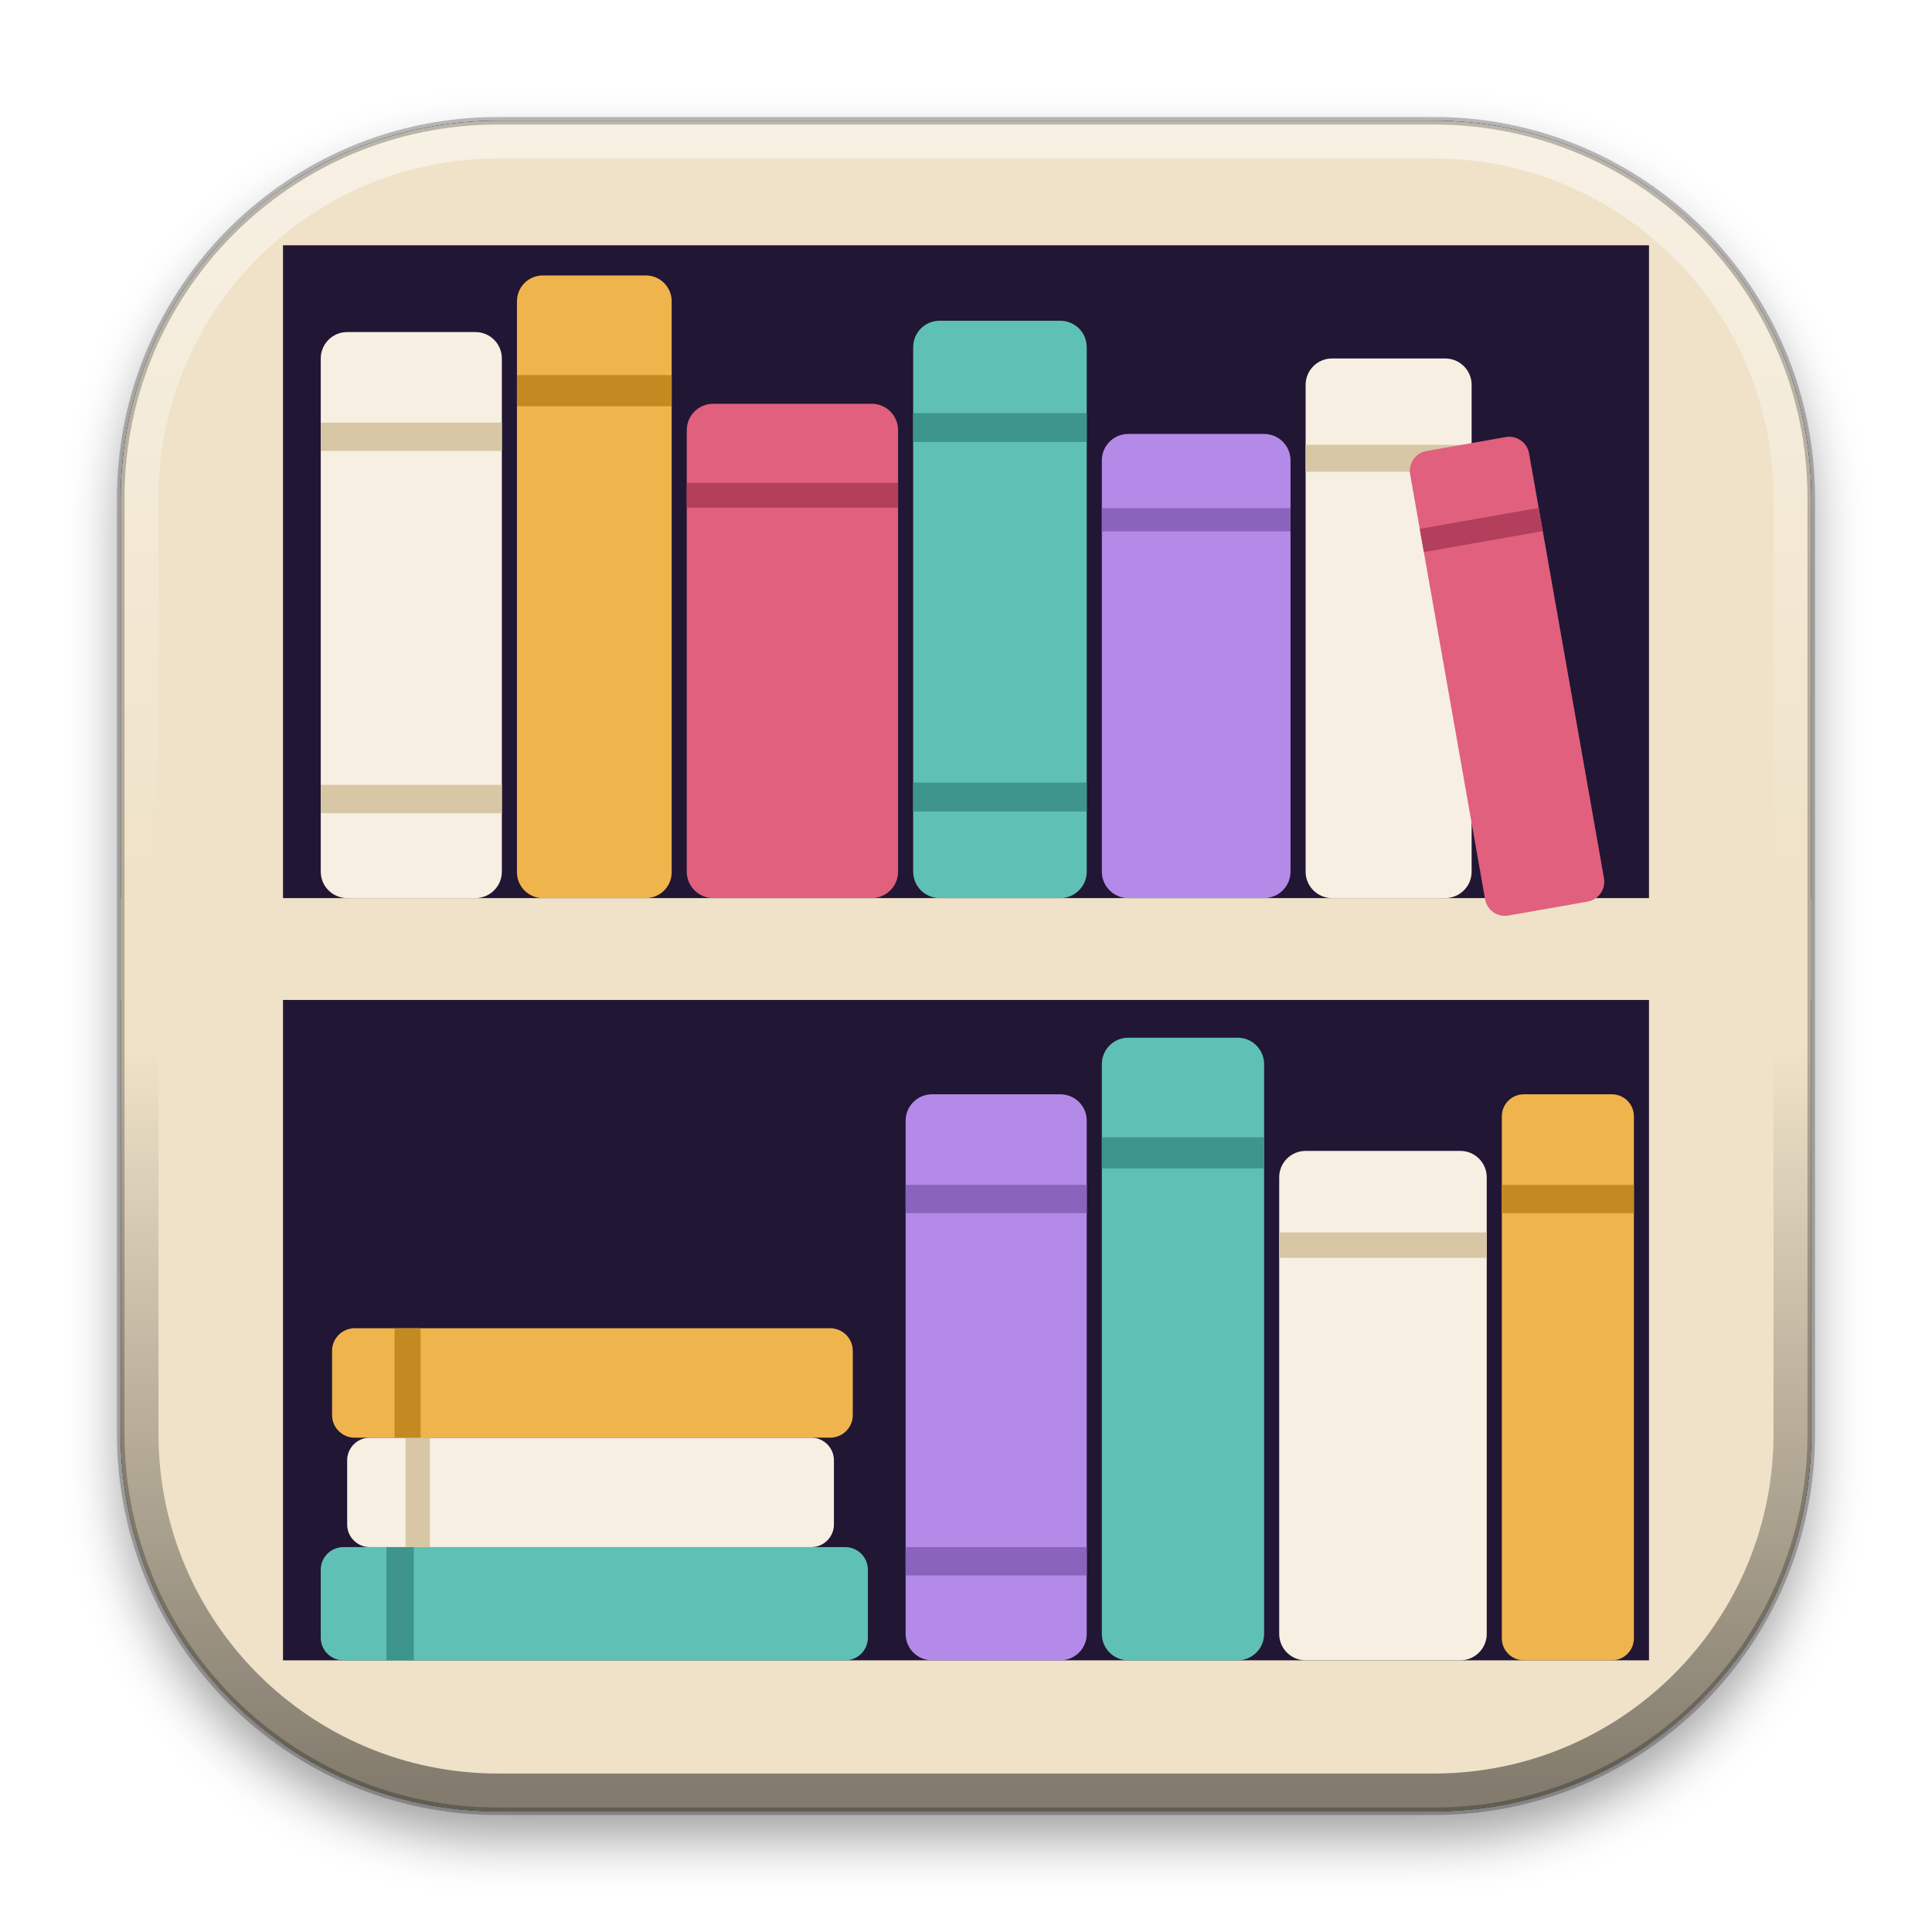
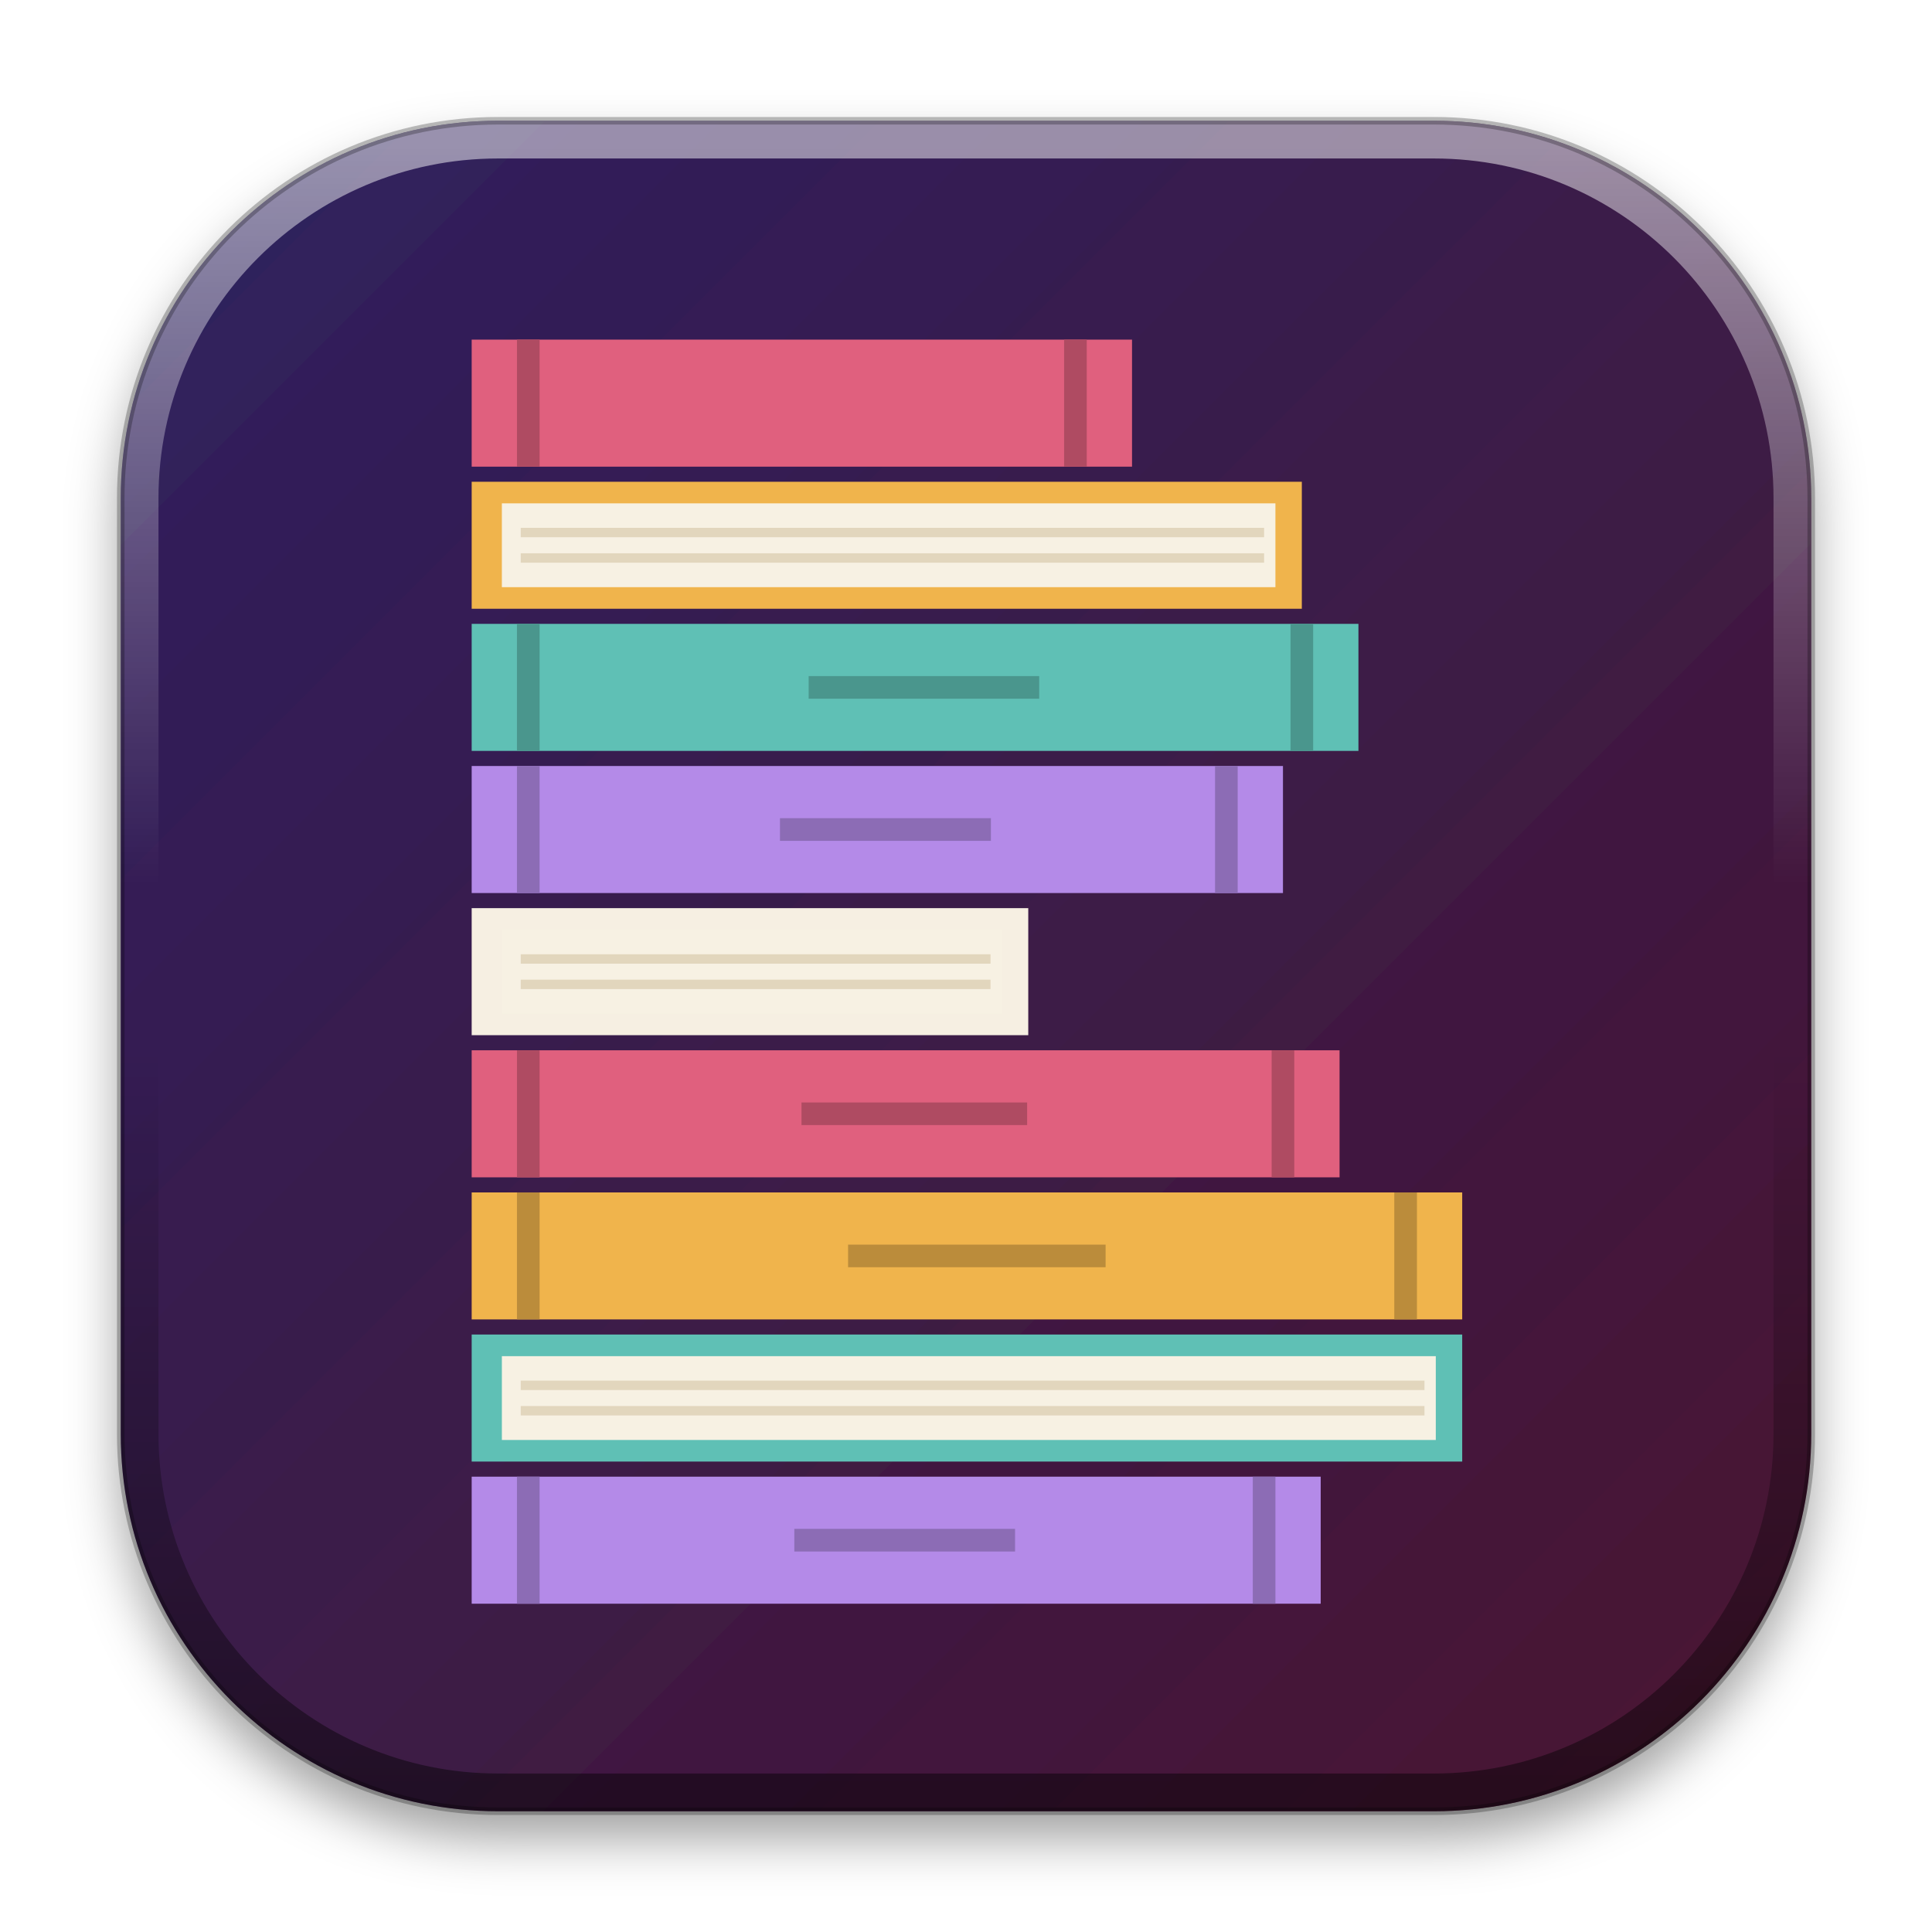
<svg xmlns="http://www.w3.org/2000/svg" viewBox="0 0 1024 1024">
  <defs>
    <clipPath id="tile">
      <rect x="64" y="64" width="896" height="896" rx="200" />
    </clipPath>
+     <linearGradient id="dusk" x1="0" y1="0" x2="1" y2="1">
+       <stop offset="0" stop-color="#2d2160" />
+       <stop offset="1" stop-color="#4a1530" />
+     </linearGradient>
    <filter id="shade" x="-15%" y="-15%" width="130%" height="135%">
      <feDropShadow dx="0" dy="14" stdDeviation="14" flood-color="#000" flood-opacity="0.38" />
    </filter>
    <linearGradient id="rim" x1="0" y1="0" x2="0" y2="1">
      <stop offset="0" stop-color="#ffffff" stop-opacity="0.5" />
      <stop offset="0.45" stop-color="#ffffff" stop-opacity="0" />
      <stop offset="0.55" stop-color="#000000" stop-opacity="0" />
      <stop offset="1" stop-color="#000000" stop-opacity="0.45" />
    </linearGradient>
  </defs>
-   <rect x="64" y="64" width="896" height="896" rx="200" fill="#211633" filter="url(#shade)" />
+   <rect x="64" y="64" width="896" height="896" rx="200" fill="url(#dusk)" filter="url(#shade)" />
  <g clip-path="url(#tile)">
-     <rect x="0" y="0" width="1024" height="1024" fill="#211633" />
-     <rect x="0" y="0" width="150" height="1024" fill="#efe2c8" />
-     <rect x="874" y="0" width="150" height="1024" fill="#efe2c8" />
-     <rect x="0" y="0" width="1024" height="130" fill="#efe2c8" />
-     <rect x="0" y="476" width="1024" height="54" fill="#efe2c8" />
-     <rect x="0" y="880" width="1024" height="144" fill="#efe2c8" />
-     <rect x="170" y="176" width="96" height="300" rx="14" fill="#f6efe2" />
-     <rect x="170" y="224" width="96" height="15" fill="#d8c7a4" />
-     <rect x="170" y="416" width="96" height="15" fill="#d8c7a4" />
-     <rect x="274" y="146" width="82" height="330" rx="13.667" fill="#f0b44c" />
-     <rect x="274" y="198.8" width="82" height="16.5" fill="#c48a22" />
-     <rect x="364" y="214" width="112" height="262" rx="14" fill="#e0607e" />
-     <rect x="364" y="255.92" width="112" height="13.1" fill="#b23f5c" />
-     <rect x="484" y="170" width="92" height="306" rx="14" fill="#5fc0b5" />
-     <rect x="484" y="218.96" width="92" height="15.3" fill="#3e958b" />
-     <rect x="484" y="414.8" width="92" height="15.3" fill="#3e958b" />
-     <rect x="584" y="230" width="100" height="246" rx="14" fill="#b48ae8" />
-     <rect x="584" y="269.36" width="100" height="12.3" fill="#8a63bd" />
-     <rect x="692" y="190" width="88" height="286" rx="14" fill="#f6efe2" />
-     <rect x="692" y="235.76" width="88" height="14.3" fill="#d8c7a4" />
-     <g transform="rotate(-10 852 476)">
-       <rect x="788" y="226" width="64" height="250" rx="10.667" fill="#e0607e" />
-       <rect x="788" y="266" width="64" height="12.5" fill="#b23f5c" />
-     </g>
-     <rect x="170" y="820" width="290" height="60" rx="12" fill="#5fc0b5" />
-     <rect x="204.8" y="820" width="14.5" height="60" fill="#3e958b" />
-     <rect x="184" y="762" width="258" height="58" rx="12" fill="#f6efe2" />
-     <rect x="214.96" y="762" width="12.9" height="58" fill="#d8c7a4" />
-     <rect x="176" y="704" width="276" height="58" rx="12" fill="#f0b44c" />
-     <rect x="209.12" y="704" width="13.8" height="58" fill="#c48a22" />
-     <rect x="480" y="580" width="96" height="300" rx="14" fill="#b48ae8" />
-     <rect x="480" y="628" width="96" height="15" fill="#8a63bd" />
-     <rect x="480" y="820" width="96" height="15" fill="#8a63bd" />
-     <rect x="584" y="550" width="86" height="330" rx="14" fill="#5fc0b5" />
-     <rect x="584" y="602.8" width="86" height="16.5" fill="#3e958b" />
-     <rect x="678" y="610" width="110" height="270" rx="14" fill="#f6efe2" />
-     <rect x="678" y="653.2" width="110" height="13.5" fill="#d8c7a4" />
-     <rect x="796" y="580" width="70" height="300" rx="11.667" fill="#f0b44c" />
-     <rect x="796" y="628" width="70" height="15" fill="#c48a22" />
+     <rect x="250" y="180" width="350" height="67.333" fill="#e0607e" />
+     <rect x="274" y="180" width="12" height="67.333" fill="#af4b62" />
+     <rect x="564" y="180" width="12" height="67.333" fill="#af4b62" />
+     <rect x="250" y="255.333" width="440" height="67.333" fill="#f0b44c" />
+     <rect x="266" y="266.78" width="410" height="44.44" fill="#f7f1e3" />
+     <line x1="276" y1="282.267" x2="670" y2="282.267" stroke="#e2d6bd" stroke-width="5" />
+     <line x1="276" y1="295.733" x2="670" y2="295.733" stroke="#e2d6bd" stroke-width="5" />
+     <rect x="250" y="330.667" width="470" height="67.333" fill="#5fc0b5" />
+     <rect x="274" y="330.667" width="12" height="67.333" fill="#4a968d" />
+     <rect x="684" y="330.667" width="12" height="67.333" fill="#4a968d" />
+     <rect x="428.6" y="358.333" width="122.2" height="12" fill="#4a968d" />
+     <rect x="250" y="406" width="430" height="67.333" fill="#b48ae8" />
+     <rect x="274" y="406" width="12" height="67.333" fill="#8c6cb5" />
+     <rect x="644" y="406" width="12" height="67.333" fill="#8c6cb5" />
+     <rect x="413.4" y="433.667" width="111.8" height="12" fill="#8c6cb5" />
+     <rect x="250" y="481.333" width="295" height="67.333" fill="#f6efe2" />
+     <rect x="266" y="492.78" width="265" height="44.44" fill="#f7f1e3" />
+     <line x1="276" y1="508.267" x2="525" y2="508.267" stroke="#e2d6bd" stroke-width="5" />
+     <line x1="276" y1="521.733" x2="525" y2="521.733" stroke="#e2d6bd" stroke-width="5" />
+     <rect x="250" y="556.667" width="460" height="67.333" fill="#e0607e" />
+     <rect x="274" y="556.667" width="12" height="67.333" fill="#af4b62" />
+     <rect x="674" y="556.667" width="12" height="67.333" fill="#af4b62" />
+     <rect x="424.8" y="584.333" width="119.6" height="12" fill="#af4b62" />
+     <rect x="250" y="632" width="525" height="67.333" fill="#f0b44c" />
+     <rect x="274" y="632" width="12" height="67.333" fill="#bb8c3b" />
+     <rect x="739" y="632" width="12" height="67.333" fill="#bb8c3b" />
+     <rect x="449.5" y="659.667" width="136.5" height="12" fill="#bb8c3b" />
+     <rect x="250" y="707.333" width="525" height="67.333" fill="#5fc0b5" />
+     <rect x="266" y="718.78" width="495" height="44.44" fill="#f7f1e3" />
+     <line x1="276" y1="734.267" x2="755" y2="734.267" stroke="#e2d6bd" stroke-width="5" />
+     <line x1="276" y1="747.733" x2="755" y2="747.733" stroke="#e2d6bd" stroke-width="5" />
+     <rect x="250" y="782.667" width="450" height="67.333" fill="#b48ae8" />
+     <rect x="274" y="782.667" width="12" height="67.333" fill="#8c6cb5" />
+     <rect x="664" y="782.667" width="12" height="67.333" fill="#8c6cb5" />
+     <rect x="421" y="810.333" width="117" height="12" fill="#8c6cb5" />
  </g>
  <rect x="74" y="74" width="876" height="876" rx="190" fill="none" stroke="url(#rim)" stroke-width="20" />
  <rect x="64" y="64" width="896" height="896" rx="200" fill="none" stroke="#000000" stroke-opacity="0.25" stroke-width="4" />
</svg>
